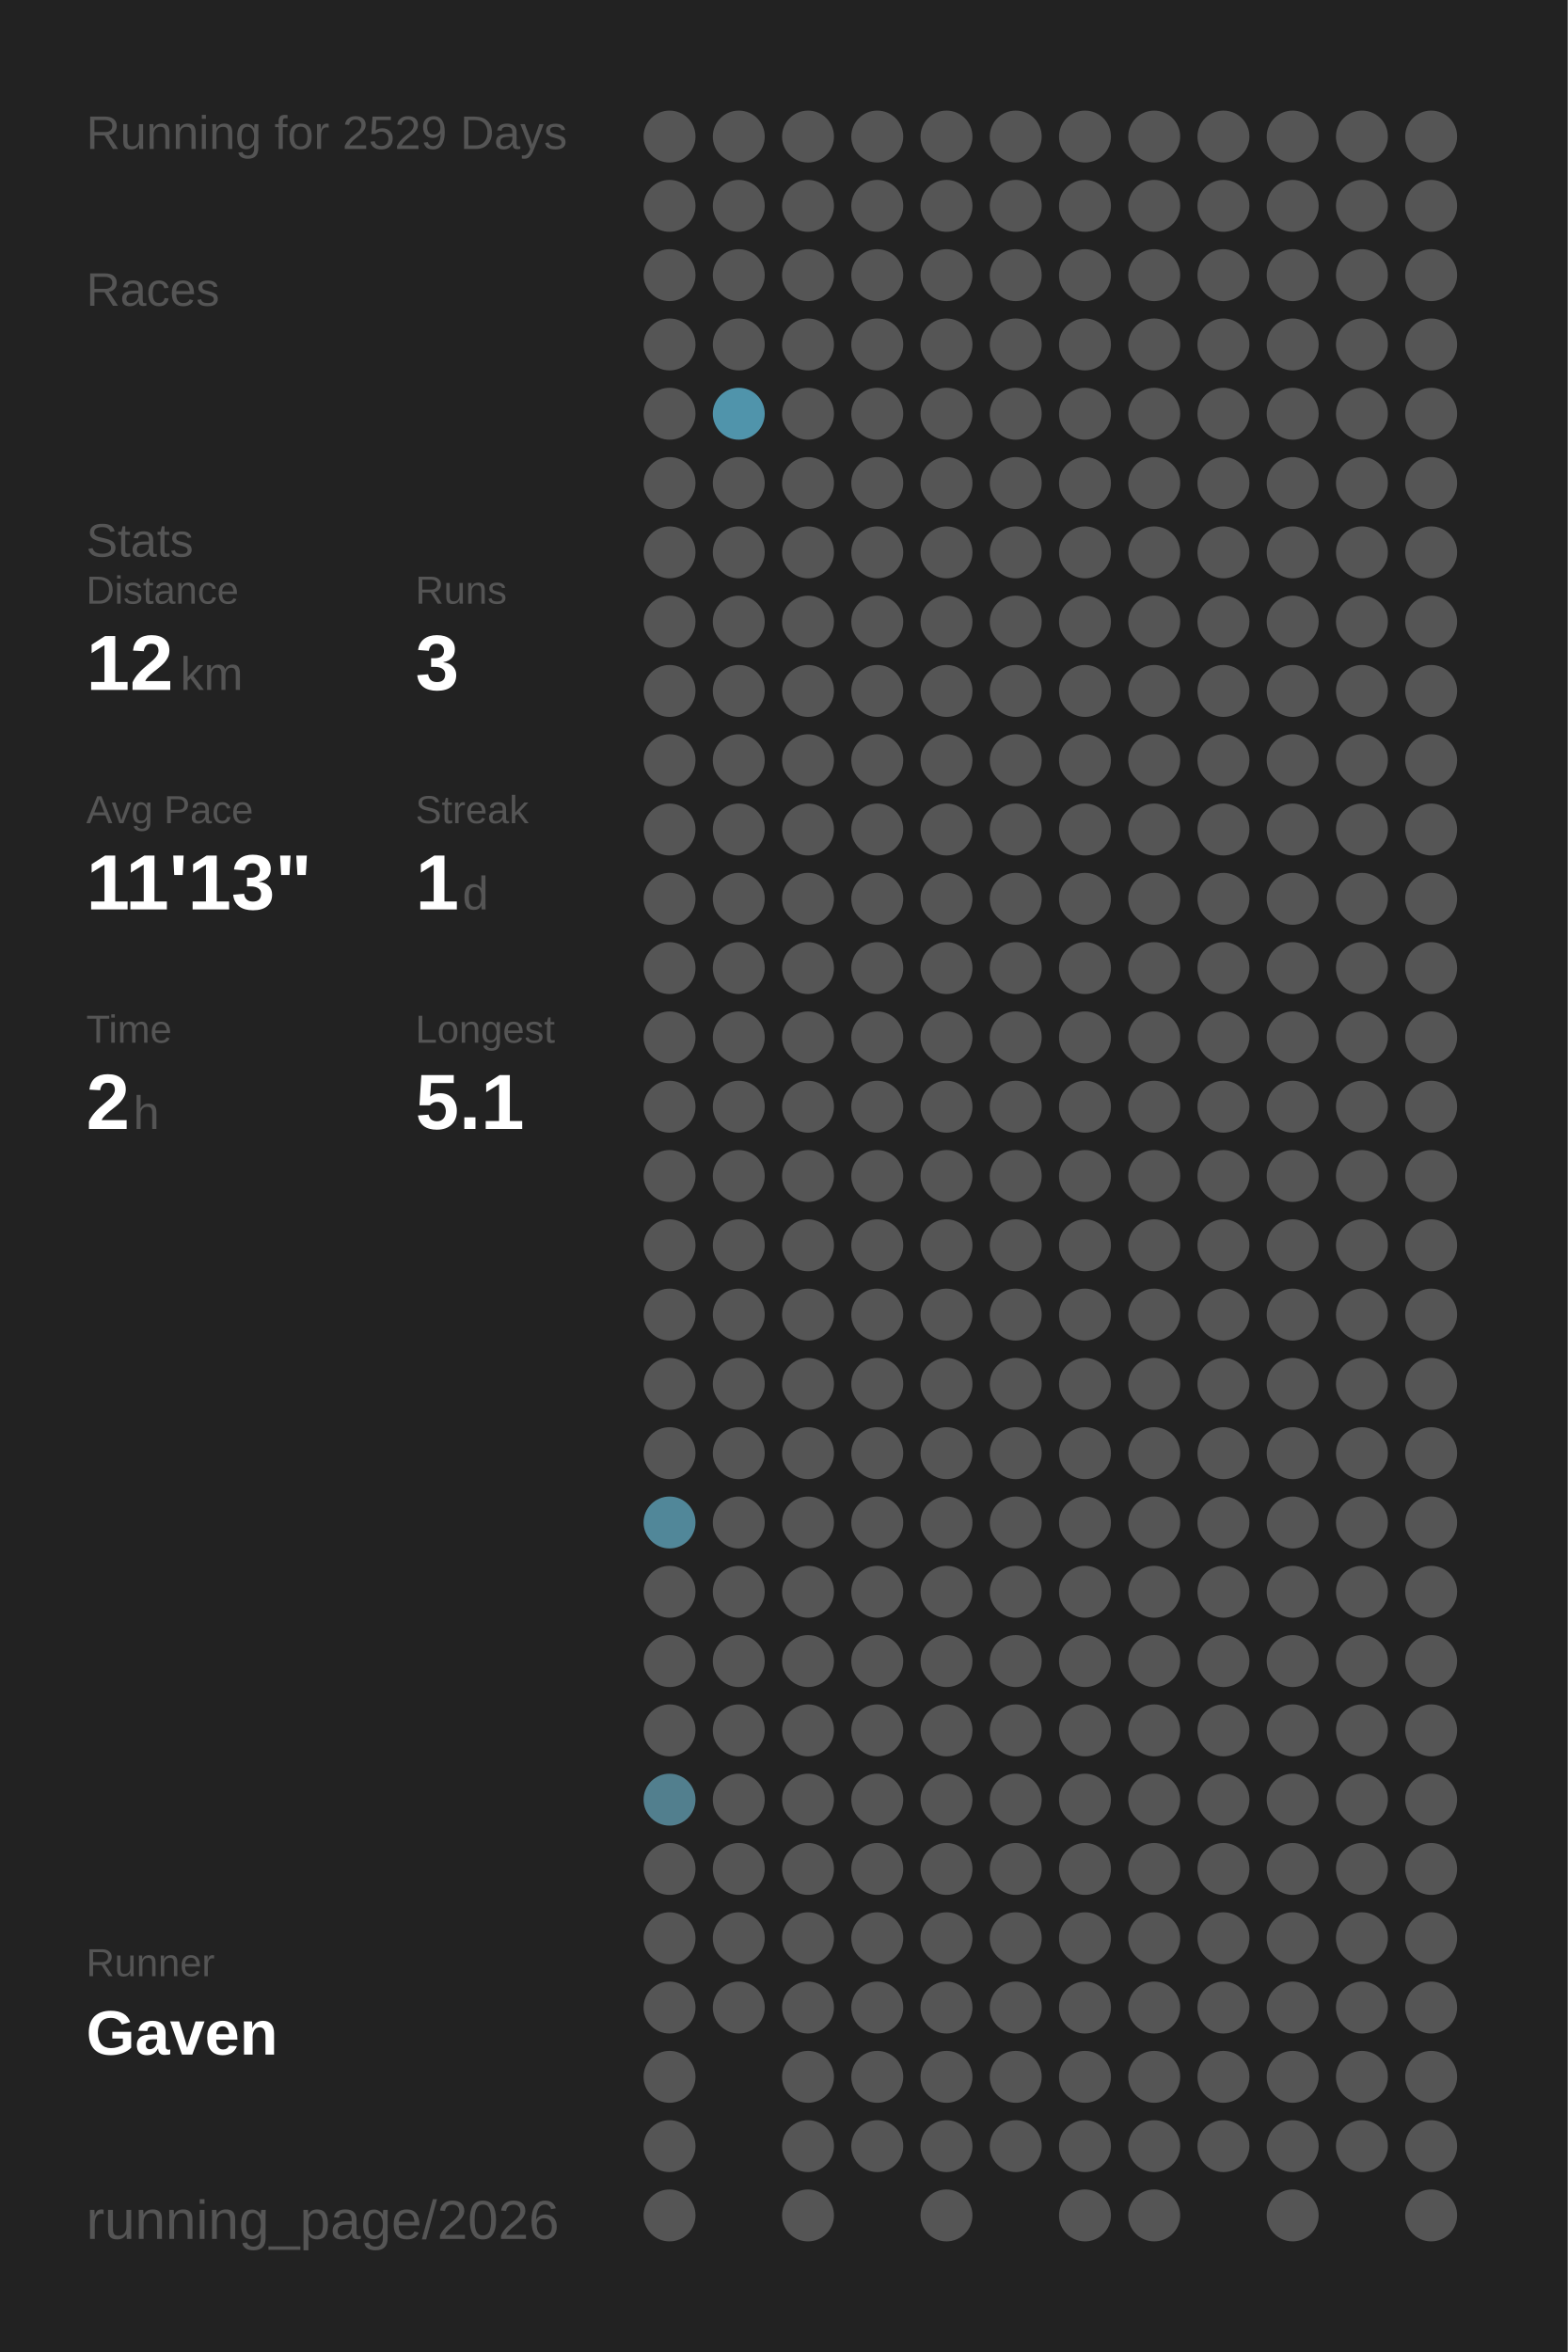
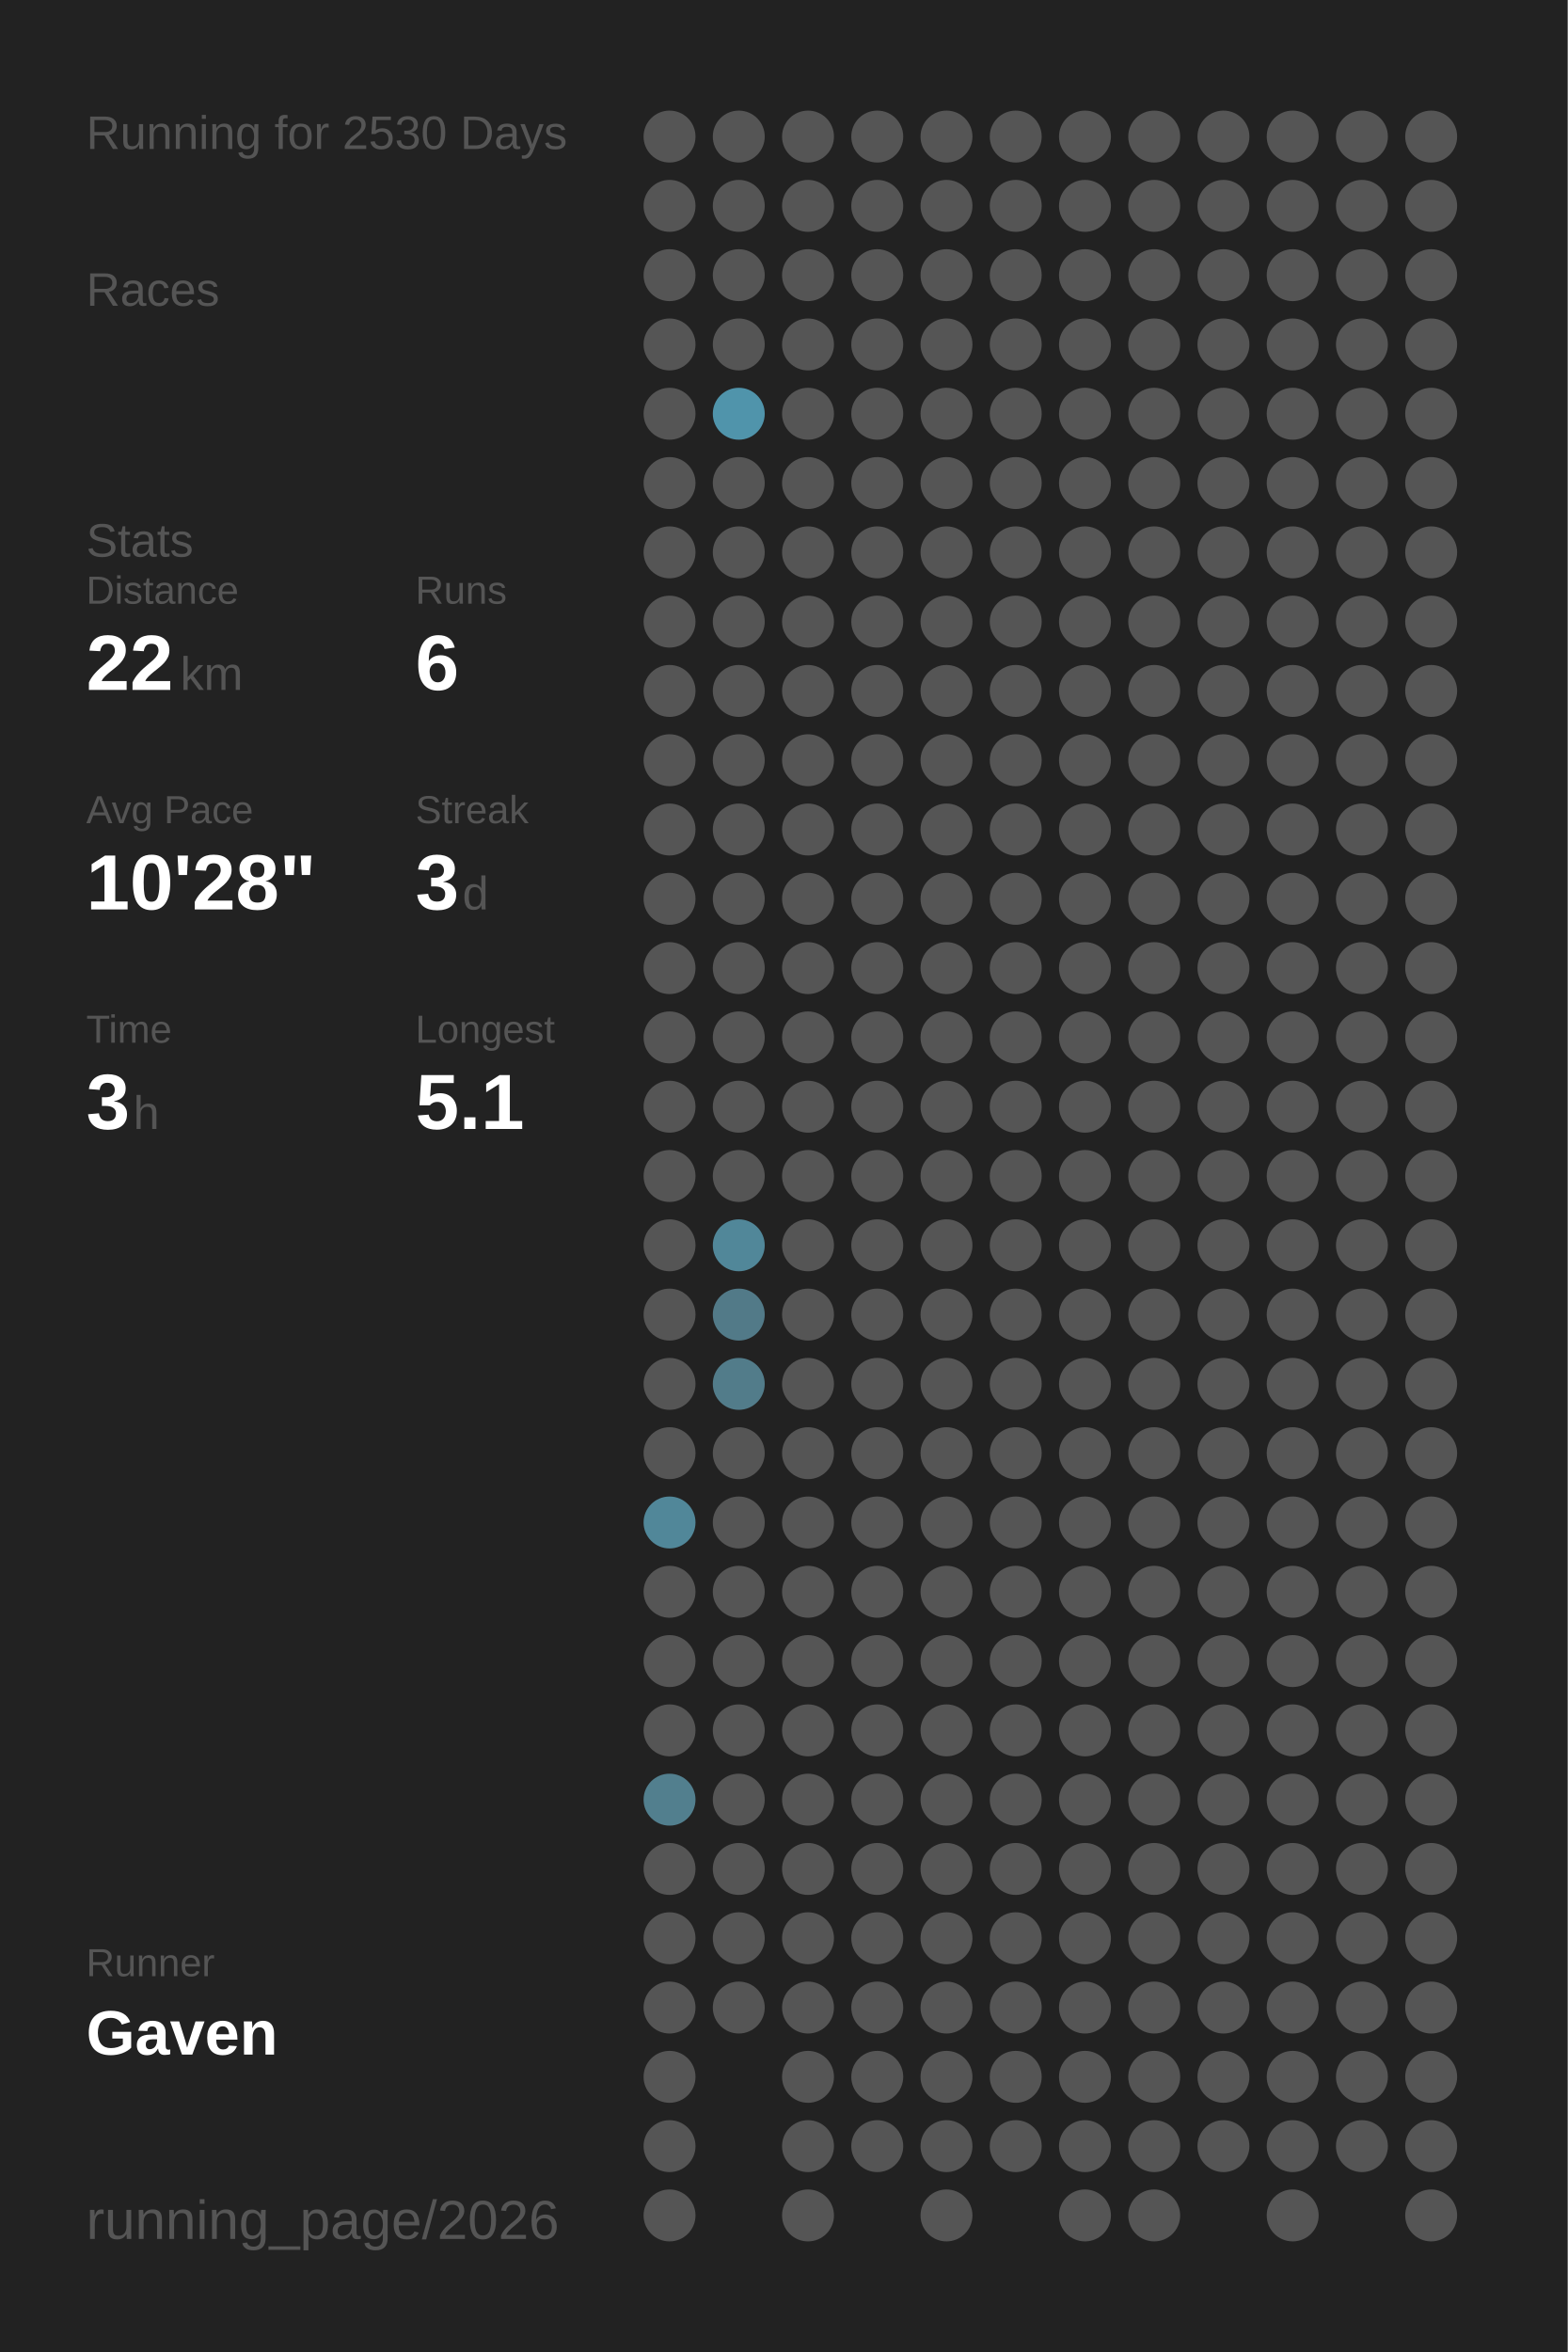
<svg xmlns="http://www.w3.org/2000/svg" baseProfile="full" height="300mm" version="1.1" viewBox="0,0,200,300" width="200mm">
  <defs />
  <rect fill="#222222" height="300" width="200" x="0" y="0" />
-   <text fill="#555555" style="font-size:6px; font-family:Arial;" x="11" y="19">Running for 2529 Days</text>
+   <text fill="#555555" style="font-size:6px; font-family:Arial;" x="11" y="19">Running for 2530 Days</text>
  <text fill="#555555" style="font-size:6px; font-family:Arial;" x="11" y="39">Races</text>
  <text fill="#555555" style="font-size:6px; font-family:Arial;" x="11" y="71">Stats</text>
  <text fill="#555555" style="font-size:5px; font-family:Arial;" x="11" y="77">Distance</text>
-   <text fill="#FFFFFF" style="font-size:10px; font-family:Arial; font-weight:bold;" x="11" y="88">12</text>
+   <text fill="#FFFFFF" style="font-size:10px; font-family:Arial; font-weight:bold;" x="11" y="88">22</text>
  <text fill="#555555" style="font-size:6px; font-family:Arial;" x="23" y="88">km</text>
  <text fill="#555555" style="font-size:5px; font-family:Arial;" x="53" y="77">Runs</text>
-   <text fill="#FFFFFF" style="font-size:10px; font-family:Arial; font-weight:bold;" x="53" y="88">3</text>
+   <text fill="#FFFFFF" style="font-size:10px; font-family:Arial; font-weight:bold;" x="53" y="88">6</text>
  <text fill="#555555" style="font-size:5px; font-family:Arial;" x="11" y="105">Avg Pace</text>
-   <text fill="#FFFFFF" style="font-size:10px; font-family:Arial; font-weight:bold;" x="11" y="116">11'13"</text>
+   <text fill="#FFFFFF" style="font-size:10px; font-family:Arial; font-weight:bold;" x="11" y="116">10'28"</text>
  <text fill="#555555" style="font-size:5px; font-family:Arial;" x="53" y="105">Streak</text>
-   <text fill="#FFFFFF" style="font-size:10px; font-family:Arial; font-weight:bold;" x="53" y="116">1</text>
+   <text fill="#FFFFFF" style="font-size:10px; font-family:Arial; font-weight:bold;" x="53" y="116">3</text>
  <text fill="#555555" style="font-size:6px; font-family:Arial;" x="59" y="116">d</text>
  <text fill="#555555" style="font-size:5px; font-family:Arial;" x="11" y="133">Time</text>
-   <text fill="#FFFFFF" style="font-size:10px; font-family:Arial; font-weight:bold;" x="11" y="144">2</text>
+   <text fill="#FFFFFF" style="font-size:10px; font-family:Arial; font-weight:bold;" x="11" y="144">3</text>
  <text fill="#555555" style="font-size:6px; font-family:Arial;" x="17" y="144">h</text>
  <text fill="#555555" style="font-size:5px; font-family:Arial;" x="53" y="133">Longest</text>
  <text fill="#FFFFFF" style="font-size:10px; font-family:Arial; font-weight:bold;" x="53" y="144">5.1</text>
  <text fill="#555555" style="font-size:5px; font-family:Arial;" x="11" y="252.065">Runner</text>
  <text fill="#FFFFFF" style="font-size:8px; font-family:Arial; font-weight:bold;" x="11" y="262.065">Gaven</text>
  <text fill="#555555" style="font-size:7px; font-family:Arial;" x="11" y="285.581">running_page/2026</text>
  <circle cx="85.417" cy="17.419" fill="#555555" r="3.312" />
  <circle cx="85.417" cy="26.258" fill="#555555" r="3.312" />
  <circle cx="85.417" cy="35.097" fill="#555555" r="3.312" />
  <circle cx="85.417" cy="43.935" fill="#555555" r="3.312" />
  <circle cx="85.417" cy="52.774" fill="#555555" r="3.312" />
  <circle cx="85.417" cy="61.613" fill="#555555" r="3.312" />
  <circle cx="85.417" cy="70.452" fill="#555555" r="3.312" />
  <circle cx="85.417" cy="79.29" fill="#555555" r="3.312" />
  <circle cx="85.417" cy="88.129" fill="#555555" r="3.312" />
  <circle cx="85.417" cy="96.968" fill="#555555" r="3.312" />
  <circle cx="85.417" cy="105.806" fill="#555555" r="3.312" />
  <circle cx="85.417" cy="114.645" fill="#555555" r="3.312" />
  <circle cx="85.417" cy="123.484" fill="#555555" r="3.312" />
  <circle cx="85.417" cy="132.323" fill="#555555" r="3.312" />
  <circle cx="85.417" cy="141.161" fill="#555555" r="3.312" />
  <circle cx="85.417" cy="150" fill="#555555" r="3.312" />
  <circle cx="85.417" cy="158.839" fill="#555555" r="3.312" />
  <circle cx="85.417" cy="167.677" fill="#555555" r="3.312" />
  <circle cx="85.417" cy="176.516" fill="#555555" r="3.312" />
  <circle cx="85.417" cy="185.355" fill="#555555" r="3.312" />
  <circle cx="85.417" cy="194.194" fill="#518799" r="3.312" />
  <circle cx="85.417" cy="203.032" fill="#555555" r="3.312" />
  <circle cx="85.417" cy="211.871" fill="#555555" r="3.312" />
  <circle cx="85.417" cy="220.71" fill="#555555" r="3.312" />
  <circle cx="85.417" cy="229.548" fill="#527f8e" r="3.312" />
  <circle cx="85.417" cy="238.387" fill="#555555" r="3.312" />
  <circle cx="85.417" cy="247.226" fill="#555555" r="3.312" />
  <circle cx="85.417" cy="256.065" fill="#555555" r="3.312" />
  <circle cx="85.417" cy="264.903" fill="#555555" r="3.312" />
  <circle cx="85.417" cy="273.742" fill="#555555" r="3.312" />
  <circle cx="85.417" cy="282.581" fill="#555555" r="3.312" />
  <circle cx="94.25" cy="17.419" fill="#555555" r="3.312" />
  <circle cx="94.25" cy="26.258" fill="#555555" r="3.312" />
  <circle cx="94.25" cy="35.097" fill="#555555" r="3.312" />
  <circle cx="94.25" cy="43.935" fill="#555555" r="3.312" />
  <circle cx="94.25" cy="52.774" fill="#5094ab" r="3.312" />
  <circle cx="94.25" cy="61.613" fill="#555555" r="3.312" />
  <circle cx="94.25" cy="70.452" fill="#555555" r="3.312" />
  <circle cx="94.25" cy="79.29" fill="#555555" r="3.312" />
  <circle cx="94.25" cy="88.129" fill="#555555" r="3.312" />
  <circle cx="94.25" cy="96.968" fill="#555555" r="3.312" />
  <circle cx="94.25" cy="105.806" fill="#555555" r="3.312" />
  <circle cx="94.25" cy="114.645" fill="#555555" r="3.312" />
  <circle cx="94.25" cy="123.484" fill="#555555" r="3.312" />
  <circle cx="94.25" cy="132.323" fill="#555555" r="3.312" />
  <circle cx="94.25" cy="141.161" fill="#555555" r="3.312" />
  <circle cx="94.25" cy="150" fill="#555555" r="3.312" />
-   <circle cx="94.25" cy="158.839" fill="#555555" r="3.312" />
-   <circle cx="94.25" cy="167.677" fill="#555555" r="3.312" />
-   <circle cx="94.25" cy="176.516" fill="#555555" r="3.312" />
+   <circle cx="94.25" cy="158.839" fill="#518799" r="3.312" />
+   <circle cx="94.25" cy="167.677" fill="#527a88" r="3.312" />
+   <circle cx="94.25" cy="176.516" fill="#527c8a" r="3.312" />
  <circle cx="94.25" cy="185.355" fill="#555555" r="3.312" />
  <circle cx="94.25" cy="194.194" fill="#555555" r="3.312" />
  <circle cx="94.25" cy="203.032" fill="#555555" r="3.312" />
  <circle cx="94.25" cy="211.871" fill="#555555" r="3.312" />
  <circle cx="94.25" cy="220.71" fill="#555555" r="3.312" />
  <circle cx="94.25" cy="229.548" fill="#555555" r="3.312" />
  <circle cx="94.25" cy="238.387" fill="#555555" r="3.312" />
  <circle cx="94.25" cy="247.226" fill="#555555" r="3.312" />
  <circle cx="94.25" cy="256.065" fill="#555555" r="3.312" />
  <circle cx="103.083" cy="17.419" fill="#555555" r="3.312" />
  <circle cx="103.083" cy="26.258" fill="#555555" r="3.312" />
  <circle cx="103.083" cy="35.097" fill="#555555" r="3.312" />
  <circle cx="103.083" cy="43.935" fill="#555555" r="3.312" />
  <circle cx="103.083" cy="52.774" fill="#555555" r="3.312" />
  <circle cx="103.083" cy="61.613" fill="#555555" r="3.312" />
  <circle cx="103.083" cy="70.452" fill="#555555" r="3.312" />
  <circle cx="103.083" cy="79.29" fill="#555555" r="3.312" />
  <circle cx="103.083" cy="88.129" fill="#555555" r="3.312" />
  <circle cx="103.083" cy="96.968" fill="#555555" r="3.312" />
  <circle cx="103.083" cy="105.806" fill="#555555" r="3.312" />
  <circle cx="103.083" cy="114.645" fill="#555555" r="3.312" />
  <circle cx="103.083" cy="123.484" fill="#555555" r="3.312" />
  <circle cx="103.083" cy="132.323" fill="#555555" r="3.312" />
  <circle cx="103.083" cy="141.161" fill="#555555" r="3.312" />
  <circle cx="103.083" cy="150" fill="#555555" r="3.312" />
  <circle cx="103.083" cy="158.839" fill="#555555" r="3.312" />
  <circle cx="103.083" cy="167.677" fill="#555555" r="3.312" />
  <circle cx="103.083" cy="176.516" fill="#555555" r="3.312" />
  <circle cx="103.083" cy="185.355" fill="#555555" r="3.312" />
  <circle cx="103.083" cy="194.194" fill="#555555" r="3.312" />
  <circle cx="103.083" cy="203.032" fill="#555555" r="3.312" />
  <circle cx="103.083" cy="211.871" fill="#555555" r="3.312" />
  <circle cx="103.083" cy="220.71" fill="#555555" r="3.312" />
  <circle cx="103.083" cy="229.548" fill="#555555" r="3.312" />
  <circle cx="103.083" cy="238.387" fill="#555555" r="3.312" />
  <circle cx="103.083" cy="247.226" fill="#555555" r="3.312" />
  <circle cx="103.083" cy="256.065" fill="#555555" r="3.312" />
  <circle cx="103.083" cy="264.903" fill="#555555" r="3.312" />
  <circle cx="103.083" cy="273.742" fill="#555555" r="3.312" />
  <circle cx="103.083" cy="282.581" fill="#555555" r="3.312" />
  <circle cx="111.917" cy="17.419" fill="#555555" r="3.312" />
  <circle cx="111.917" cy="26.258" fill="#555555" r="3.312" />
  <circle cx="111.917" cy="35.097" fill="#555555" r="3.312" />
  <circle cx="111.917" cy="43.935" fill="#555555" r="3.312" />
  <circle cx="111.917" cy="52.774" fill="#555555" r="3.312" />
  <circle cx="111.917" cy="61.613" fill="#555555" r="3.312" />
  <circle cx="111.917" cy="70.452" fill="#555555" r="3.312" />
  <circle cx="111.917" cy="79.29" fill="#555555" r="3.312" />
  <circle cx="111.917" cy="88.129" fill="#555555" r="3.312" />
  <circle cx="111.917" cy="96.968" fill="#555555" r="3.312" />
  <circle cx="111.917" cy="105.806" fill="#555555" r="3.312" />
  <circle cx="111.917" cy="114.645" fill="#555555" r="3.312" />
  <circle cx="111.917" cy="123.484" fill="#555555" r="3.312" />
  <circle cx="111.917" cy="132.323" fill="#555555" r="3.312" />
  <circle cx="111.917" cy="141.161" fill="#555555" r="3.312" />
  <circle cx="111.917" cy="150" fill="#555555" r="3.312" />
  <circle cx="111.917" cy="158.839" fill="#555555" r="3.312" />
  <circle cx="111.917" cy="167.677" fill="#555555" r="3.312" />
  <circle cx="111.917" cy="176.516" fill="#555555" r="3.312" />
  <circle cx="111.917" cy="185.355" fill="#555555" r="3.312" />
  <circle cx="111.917" cy="194.194" fill="#555555" r="3.312" />
  <circle cx="111.917" cy="203.032" fill="#555555" r="3.312" />
  <circle cx="111.917" cy="211.871" fill="#555555" r="3.312" />
  <circle cx="111.917" cy="220.71" fill="#555555" r="3.312" />
  <circle cx="111.917" cy="229.548" fill="#555555" r="3.312" />
  <circle cx="111.917" cy="238.387" fill="#555555" r="3.312" />
  <circle cx="111.917" cy="247.226" fill="#555555" r="3.312" />
  <circle cx="111.917" cy="256.065" fill="#555555" r="3.312" />
  <circle cx="111.917" cy="264.903" fill="#555555" r="3.312" />
  <circle cx="111.917" cy="273.742" fill="#555555" r="3.312" />
  <circle cx="120.75" cy="17.419" fill="#555555" r="3.312" />
  <circle cx="120.75" cy="26.258" fill="#555555" r="3.312" />
  <circle cx="120.75" cy="35.097" fill="#555555" r="3.312" />
  <circle cx="120.75" cy="43.935" fill="#555555" r="3.312" />
  <circle cx="120.75" cy="52.774" fill="#555555" r="3.312" />
  <circle cx="120.75" cy="61.613" fill="#555555" r="3.312" />
  <circle cx="120.75" cy="70.452" fill="#555555" r="3.312" />
  <circle cx="120.75" cy="79.29" fill="#555555" r="3.312" />
  <circle cx="120.75" cy="88.129" fill="#555555" r="3.312" />
  <circle cx="120.75" cy="96.968" fill="#555555" r="3.312" />
  <circle cx="120.75" cy="105.806" fill="#555555" r="3.312" />
  <circle cx="120.75" cy="114.645" fill="#555555" r="3.312" />
  <circle cx="120.75" cy="123.484" fill="#555555" r="3.312" />
  <circle cx="120.75" cy="132.323" fill="#555555" r="3.312" />
  <circle cx="120.75" cy="141.161" fill="#555555" r="3.312" />
  <circle cx="120.75" cy="150" fill="#555555" r="3.312" />
  <circle cx="120.75" cy="158.839" fill="#555555" r="3.312" />
  <circle cx="120.75" cy="167.677" fill="#555555" r="3.312" />
  <circle cx="120.75" cy="176.516" fill="#555555" r="3.312" />
  <circle cx="120.75" cy="185.355" fill="#555555" r="3.312" />
  <circle cx="120.75" cy="194.194" fill="#555555" r="3.312" />
  <circle cx="120.75" cy="203.032" fill="#555555" r="3.312" />
  <circle cx="120.75" cy="211.871" fill="#555555" r="3.312" />
  <circle cx="120.75" cy="220.71" fill="#555555" r="3.312" />
  <circle cx="120.75" cy="229.548" fill="#555555" r="3.312" />
  <circle cx="120.75" cy="238.387" fill="#555555" r="3.312" />
  <circle cx="120.75" cy="247.226" fill="#555555" r="3.312" />
  <circle cx="120.75" cy="256.065" fill="#555555" r="3.312" />
  <circle cx="120.75" cy="264.903" fill="#555555" r="3.312" />
  <circle cx="120.75" cy="273.742" fill="#555555" r="3.312" />
  <circle cx="120.75" cy="282.581" fill="#555555" r="3.312" />
  <circle cx="129.583" cy="17.419" fill="#555555" r="3.312" />
  <circle cx="129.583" cy="26.258" fill="#555555" r="3.312" />
  <circle cx="129.583" cy="35.097" fill="#555555" r="3.312" />
  <circle cx="129.583" cy="43.935" fill="#555555" r="3.312" />
  <circle cx="129.583" cy="52.774" fill="#555555" r="3.312" />
  <circle cx="129.583" cy="61.613" fill="#555555" r="3.312" />
  <circle cx="129.583" cy="70.452" fill="#555555" r="3.312" />
  <circle cx="129.583" cy="79.29" fill="#555555" r="3.312" />
  <circle cx="129.583" cy="88.129" fill="#555555" r="3.312" />
  <circle cx="129.583" cy="96.968" fill="#555555" r="3.312" />
  <circle cx="129.583" cy="105.806" fill="#555555" r="3.312" />
  <circle cx="129.583" cy="114.645" fill="#555555" r="3.312" />
  <circle cx="129.583" cy="123.484" fill="#555555" r="3.312" />
  <circle cx="129.583" cy="132.323" fill="#555555" r="3.312" />
  <circle cx="129.583" cy="141.161" fill="#555555" r="3.312" />
  <circle cx="129.583" cy="150" fill="#555555" r="3.312" />
  <circle cx="129.583" cy="158.839" fill="#555555" r="3.312" />
  <circle cx="129.583" cy="167.677" fill="#555555" r="3.312" />
  <circle cx="129.583" cy="176.516" fill="#555555" r="3.312" />
  <circle cx="129.583" cy="185.355" fill="#555555" r="3.312" />
  <circle cx="129.583" cy="194.194" fill="#555555" r="3.312" />
  <circle cx="129.583" cy="203.032" fill="#555555" r="3.312" />
  <circle cx="129.583" cy="211.871" fill="#555555" r="3.312" />
  <circle cx="129.583" cy="220.71" fill="#555555" r="3.312" />
  <circle cx="129.583" cy="229.548" fill="#555555" r="3.312" />
  <circle cx="129.583" cy="238.387" fill="#555555" r="3.312" />
  <circle cx="129.583" cy="247.226" fill="#555555" r="3.312" />
  <circle cx="129.583" cy="256.065" fill="#555555" r="3.312" />
  <circle cx="129.583" cy="264.903" fill="#555555" r="3.312" />
  <circle cx="129.583" cy="273.742" fill="#555555" r="3.312" />
  <circle cx="138.417" cy="17.419" fill="#555555" r="3.312" />
  <circle cx="138.417" cy="26.258" fill="#555555" r="3.312" />
  <circle cx="138.417" cy="35.097" fill="#555555" r="3.312" />
  <circle cx="138.417" cy="43.935" fill="#555555" r="3.312" />
  <circle cx="138.417" cy="52.774" fill="#555555" r="3.312" />
  <circle cx="138.417" cy="61.613" fill="#555555" r="3.312" />
  <circle cx="138.417" cy="70.452" fill="#555555" r="3.312" />
  <circle cx="138.417" cy="79.29" fill="#555555" r="3.312" />
  <circle cx="138.417" cy="88.129" fill="#555555" r="3.312" />
  <circle cx="138.417" cy="96.968" fill="#555555" r="3.312" />
  <circle cx="138.417" cy="105.806" fill="#555555" r="3.312" />
  <circle cx="138.417" cy="114.645" fill="#555555" r="3.312" />
  <circle cx="138.417" cy="123.484" fill="#555555" r="3.312" />
  <circle cx="138.417" cy="132.323" fill="#555555" r="3.312" />
  <circle cx="138.417" cy="141.161" fill="#555555" r="3.312" />
  <circle cx="138.417" cy="150" fill="#555555" r="3.312" />
  <circle cx="138.417" cy="158.839" fill="#555555" r="3.312" />
  <circle cx="138.417" cy="167.677" fill="#555555" r="3.312" />
  <circle cx="138.417" cy="176.516" fill="#555555" r="3.312" />
  <circle cx="138.417" cy="185.355" fill="#555555" r="3.312" />
  <circle cx="138.417" cy="194.194" fill="#555555" r="3.312" />
  <circle cx="138.417" cy="203.032" fill="#555555" r="3.312" />
  <circle cx="138.417" cy="211.871" fill="#555555" r="3.312" />
  <circle cx="138.417" cy="220.71" fill="#555555" r="3.312" />
  <circle cx="138.417" cy="229.548" fill="#555555" r="3.312" />
  <circle cx="138.417" cy="238.387" fill="#555555" r="3.312" />
  <circle cx="138.417" cy="247.226" fill="#555555" r="3.312" />
  <circle cx="138.417" cy="256.065" fill="#555555" r="3.312" />
  <circle cx="138.417" cy="264.903" fill="#555555" r="3.312" />
  <circle cx="138.417" cy="273.742" fill="#555555" r="3.312" />
  <circle cx="138.417" cy="282.581" fill="#555555" r="3.312" />
  <circle cx="147.25" cy="17.419" fill="#555555" r="3.312" />
  <circle cx="147.25" cy="26.258" fill="#555555" r="3.312" />
  <circle cx="147.25" cy="35.097" fill="#555555" r="3.312" />
  <circle cx="147.25" cy="43.935" fill="#555555" r="3.312" />
  <circle cx="147.25" cy="52.774" fill="#555555" r="3.312" />
  <circle cx="147.25" cy="61.613" fill="#555555" r="3.312" />
  <circle cx="147.25" cy="70.452" fill="#555555" r="3.312" />
  <circle cx="147.25" cy="79.29" fill="#555555" r="3.312" />
  <circle cx="147.25" cy="88.129" fill="#555555" r="3.312" />
  <circle cx="147.25" cy="96.968" fill="#555555" r="3.312" />
  <circle cx="147.25" cy="105.806" fill="#555555" r="3.312" />
  <circle cx="147.25" cy="114.645" fill="#555555" r="3.312" />
  <circle cx="147.25" cy="123.484" fill="#555555" r="3.312" />
  <circle cx="147.25" cy="132.323" fill="#555555" r="3.312" />
  <circle cx="147.25" cy="141.161" fill="#555555" r="3.312" />
  <circle cx="147.25" cy="150" fill="#555555" r="3.312" />
  <circle cx="147.25" cy="158.839" fill="#555555" r="3.312" />
  <circle cx="147.25" cy="167.677" fill="#555555" r="3.312" />
  <circle cx="147.25" cy="176.516" fill="#555555" r="3.312" />
  <circle cx="147.25" cy="185.355" fill="#555555" r="3.312" />
  <circle cx="147.25" cy="194.194" fill="#555555" r="3.312" />
  <circle cx="147.25" cy="203.032" fill="#555555" r="3.312" />
  <circle cx="147.25" cy="211.871" fill="#555555" r="3.312" />
  <circle cx="147.25" cy="220.71" fill="#555555" r="3.312" />
  <circle cx="147.25" cy="229.548" fill="#555555" r="3.312" />
  <circle cx="147.25" cy="238.387" fill="#555555" r="3.312" />
  <circle cx="147.25" cy="247.226" fill="#555555" r="3.312" />
  <circle cx="147.25" cy="256.065" fill="#555555" r="3.312" />
  <circle cx="147.25" cy="264.903" fill="#555555" r="3.312" />
  <circle cx="147.25" cy="273.742" fill="#555555" r="3.312" />
  <circle cx="147.25" cy="282.581" fill="#555555" r="3.312" />
  <circle cx="156.083" cy="17.419" fill="#555555" r="3.312" />
  <circle cx="156.083" cy="26.258" fill="#555555" r="3.312" />
  <circle cx="156.083" cy="35.097" fill="#555555" r="3.312" />
  <circle cx="156.083" cy="43.935" fill="#555555" r="3.312" />
  <circle cx="156.083" cy="52.774" fill="#555555" r="3.312" />
  <circle cx="156.083" cy="61.613" fill="#555555" r="3.312" />
  <circle cx="156.083" cy="70.452" fill="#555555" r="3.312" />
  <circle cx="156.083" cy="79.29" fill="#555555" r="3.312" />
  <circle cx="156.083" cy="88.129" fill="#555555" r="3.312" />
  <circle cx="156.083" cy="96.968" fill="#555555" r="3.312" />
  <circle cx="156.083" cy="105.806" fill="#555555" r="3.312" />
  <circle cx="156.083" cy="114.645" fill="#555555" r="3.312" />
  <circle cx="156.083" cy="123.484" fill="#555555" r="3.312" />
  <circle cx="156.083" cy="132.323" fill="#555555" r="3.312" />
  <circle cx="156.083" cy="141.161" fill="#555555" r="3.312" />
  <circle cx="156.083" cy="150" fill="#555555" r="3.312" />
  <circle cx="156.083" cy="158.839" fill="#555555" r="3.312" />
  <circle cx="156.083" cy="167.677" fill="#555555" r="3.312" />
  <circle cx="156.083" cy="176.516" fill="#555555" r="3.312" />
  <circle cx="156.083" cy="185.355" fill="#555555" r="3.312" />
  <circle cx="156.083" cy="194.194" fill="#555555" r="3.312" />
  <circle cx="156.083" cy="203.032" fill="#555555" r="3.312" />
  <circle cx="156.083" cy="211.871" fill="#555555" r="3.312" />
  <circle cx="156.083" cy="220.71" fill="#555555" r="3.312" />
  <circle cx="156.083" cy="229.548" fill="#555555" r="3.312" />
  <circle cx="156.083" cy="238.387" fill="#555555" r="3.312" />
  <circle cx="156.083" cy="247.226" fill="#555555" r="3.312" />
  <circle cx="156.083" cy="256.065" fill="#555555" r="3.312" />
  <circle cx="156.083" cy="264.903" fill="#555555" r="3.312" />
  <circle cx="156.083" cy="273.742" fill="#555555" r="3.312" />
  <circle cx="164.917" cy="17.419" fill="#555555" r="3.312" />
  <circle cx="164.917" cy="26.258" fill="#555555" r="3.312" />
  <circle cx="164.917" cy="35.097" fill="#555555" r="3.312" />
  <circle cx="164.917" cy="43.935" fill="#555555" r="3.312" />
  <circle cx="164.917" cy="52.774" fill="#555555" r="3.312" />
  <circle cx="164.917" cy="61.613" fill="#555555" r="3.312" />
  <circle cx="164.917" cy="70.452" fill="#555555" r="3.312" />
  <circle cx="164.917" cy="79.29" fill="#555555" r="3.312" />
  <circle cx="164.917" cy="88.129" fill="#555555" r="3.312" />
  <circle cx="164.917" cy="96.968" fill="#555555" r="3.312" />
  <circle cx="164.917" cy="105.806" fill="#555555" r="3.312" />
  <circle cx="164.917" cy="114.645" fill="#555555" r="3.312" />
  <circle cx="164.917" cy="123.484" fill="#555555" r="3.312" />
  <circle cx="164.917" cy="132.323" fill="#555555" r="3.312" />
  <circle cx="164.917" cy="141.161" fill="#555555" r="3.312" />
  <circle cx="164.917" cy="150" fill="#555555" r="3.312" />
  <circle cx="164.917" cy="158.839" fill="#555555" r="3.312" />
  <circle cx="164.917" cy="167.677" fill="#555555" r="3.312" />
  <circle cx="164.917" cy="176.516" fill="#555555" r="3.312" />
  <circle cx="164.917" cy="185.355" fill="#555555" r="3.312" />
  <circle cx="164.917" cy="194.194" fill="#555555" r="3.312" />
  <circle cx="164.917" cy="203.032" fill="#555555" r="3.312" />
  <circle cx="164.917" cy="211.871" fill="#555555" r="3.312" />
  <circle cx="164.917" cy="220.71" fill="#555555" r="3.312" />
  <circle cx="164.917" cy="229.548" fill="#555555" r="3.312" />
  <circle cx="164.917" cy="238.387" fill="#555555" r="3.312" />
  <circle cx="164.917" cy="247.226" fill="#555555" r="3.312" />
  <circle cx="164.917" cy="256.065" fill="#555555" r="3.312" />
  <circle cx="164.917" cy="264.903" fill="#555555" r="3.312" />
  <circle cx="164.917" cy="273.742" fill="#555555" r="3.312" />
  <circle cx="164.917" cy="282.581" fill="#555555" r="3.312" />
  <circle cx="173.75" cy="17.419" fill="#555555" r="3.312" />
  <circle cx="173.75" cy="26.258" fill="#555555" r="3.312" />
  <circle cx="173.75" cy="35.097" fill="#555555" r="3.312" />
  <circle cx="173.75" cy="43.935" fill="#555555" r="3.312" />
  <circle cx="173.75" cy="52.774" fill="#555555" r="3.312" />
  <circle cx="173.75" cy="61.613" fill="#555555" r="3.312" />
  <circle cx="173.75" cy="70.452" fill="#555555" r="3.312" />
  <circle cx="173.75" cy="79.29" fill="#555555" r="3.312" />
  <circle cx="173.75" cy="88.129" fill="#555555" r="3.312" />
  <circle cx="173.75" cy="96.968" fill="#555555" r="3.312" />
  <circle cx="173.75" cy="105.806" fill="#555555" r="3.312" />
  <circle cx="173.75" cy="114.645" fill="#555555" r="3.312" />
  <circle cx="173.75" cy="123.484" fill="#555555" r="3.312" />
  <circle cx="173.75" cy="132.323" fill="#555555" r="3.312" />
  <circle cx="173.75" cy="141.161" fill="#555555" r="3.312" />
  <circle cx="173.75" cy="150" fill="#555555" r="3.312" />
  <circle cx="173.75" cy="158.839" fill="#555555" r="3.312" />
  <circle cx="173.75" cy="167.677" fill="#555555" r="3.312" />
  <circle cx="173.75" cy="176.516" fill="#555555" r="3.312" />
  <circle cx="173.75" cy="185.355" fill="#555555" r="3.312" />
  <circle cx="173.75" cy="194.194" fill="#555555" r="3.312" />
  <circle cx="173.75" cy="203.032" fill="#555555" r="3.312" />
  <circle cx="173.75" cy="211.871" fill="#555555" r="3.312" />
  <circle cx="173.75" cy="220.71" fill="#555555" r="3.312" />
  <circle cx="173.75" cy="229.548" fill="#555555" r="3.312" />
  <circle cx="173.75" cy="238.387" fill="#555555" r="3.312" />
  <circle cx="173.75" cy="247.226" fill="#555555" r="3.312" />
  <circle cx="173.75" cy="256.065" fill="#555555" r="3.312" />
  <circle cx="173.75" cy="264.903" fill="#555555" r="3.312" />
  <circle cx="173.75" cy="273.742" fill="#555555" r="3.312" />
  <circle cx="182.583" cy="17.419" fill="#555555" r="3.312" />
  <circle cx="182.583" cy="26.258" fill="#555555" r="3.312" />
  <circle cx="182.583" cy="35.097" fill="#555555" r="3.312" />
  <circle cx="182.583" cy="43.935" fill="#555555" r="3.312" />
  <circle cx="182.583" cy="52.774" fill="#555555" r="3.312" />
  <circle cx="182.583" cy="61.613" fill="#555555" r="3.312" />
  <circle cx="182.583" cy="70.452" fill="#555555" r="3.312" />
  <circle cx="182.583" cy="79.29" fill="#555555" r="3.312" />
  <circle cx="182.583" cy="88.129" fill="#555555" r="3.312" />
  <circle cx="182.583" cy="96.968" fill="#555555" r="3.312" />
  <circle cx="182.583" cy="105.806" fill="#555555" r="3.312" />
  <circle cx="182.583" cy="114.645" fill="#555555" r="3.312" />
  <circle cx="182.583" cy="123.484" fill="#555555" r="3.312" />
  <circle cx="182.583" cy="132.323" fill="#555555" r="3.312" />
  <circle cx="182.583" cy="141.161" fill="#555555" r="3.312" />
  <circle cx="182.583" cy="150" fill="#555555" r="3.312" />
  <circle cx="182.583" cy="158.839" fill="#555555" r="3.312" />
  <circle cx="182.583" cy="167.677" fill="#555555" r="3.312" />
  <circle cx="182.583" cy="176.516" fill="#555555" r="3.312" />
  <circle cx="182.583" cy="185.355" fill="#555555" r="3.312" />
  <circle cx="182.583" cy="194.194" fill="#555555" r="3.312" />
  <circle cx="182.583" cy="203.032" fill="#555555" r="3.312" />
  <circle cx="182.583" cy="211.871" fill="#555555" r="3.312" />
  <circle cx="182.583" cy="220.71" fill="#555555" r="3.312" />
  <circle cx="182.583" cy="229.548" fill="#555555" r="3.312" />
  <circle cx="182.583" cy="238.387" fill="#555555" r="3.312" />
  <circle cx="182.583" cy="247.226" fill="#555555" r="3.312" />
  <circle cx="182.583" cy="256.065" fill="#555555" r="3.312" />
  <circle cx="182.583" cy="264.903" fill="#555555" r="3.312" />
  <circle cx="182.583" cy="273.742" fill="#555555" r="3.312" />
  <circle cx="182.583" cy="282.581" fill="#555555" r="3.312" />
</svg>
